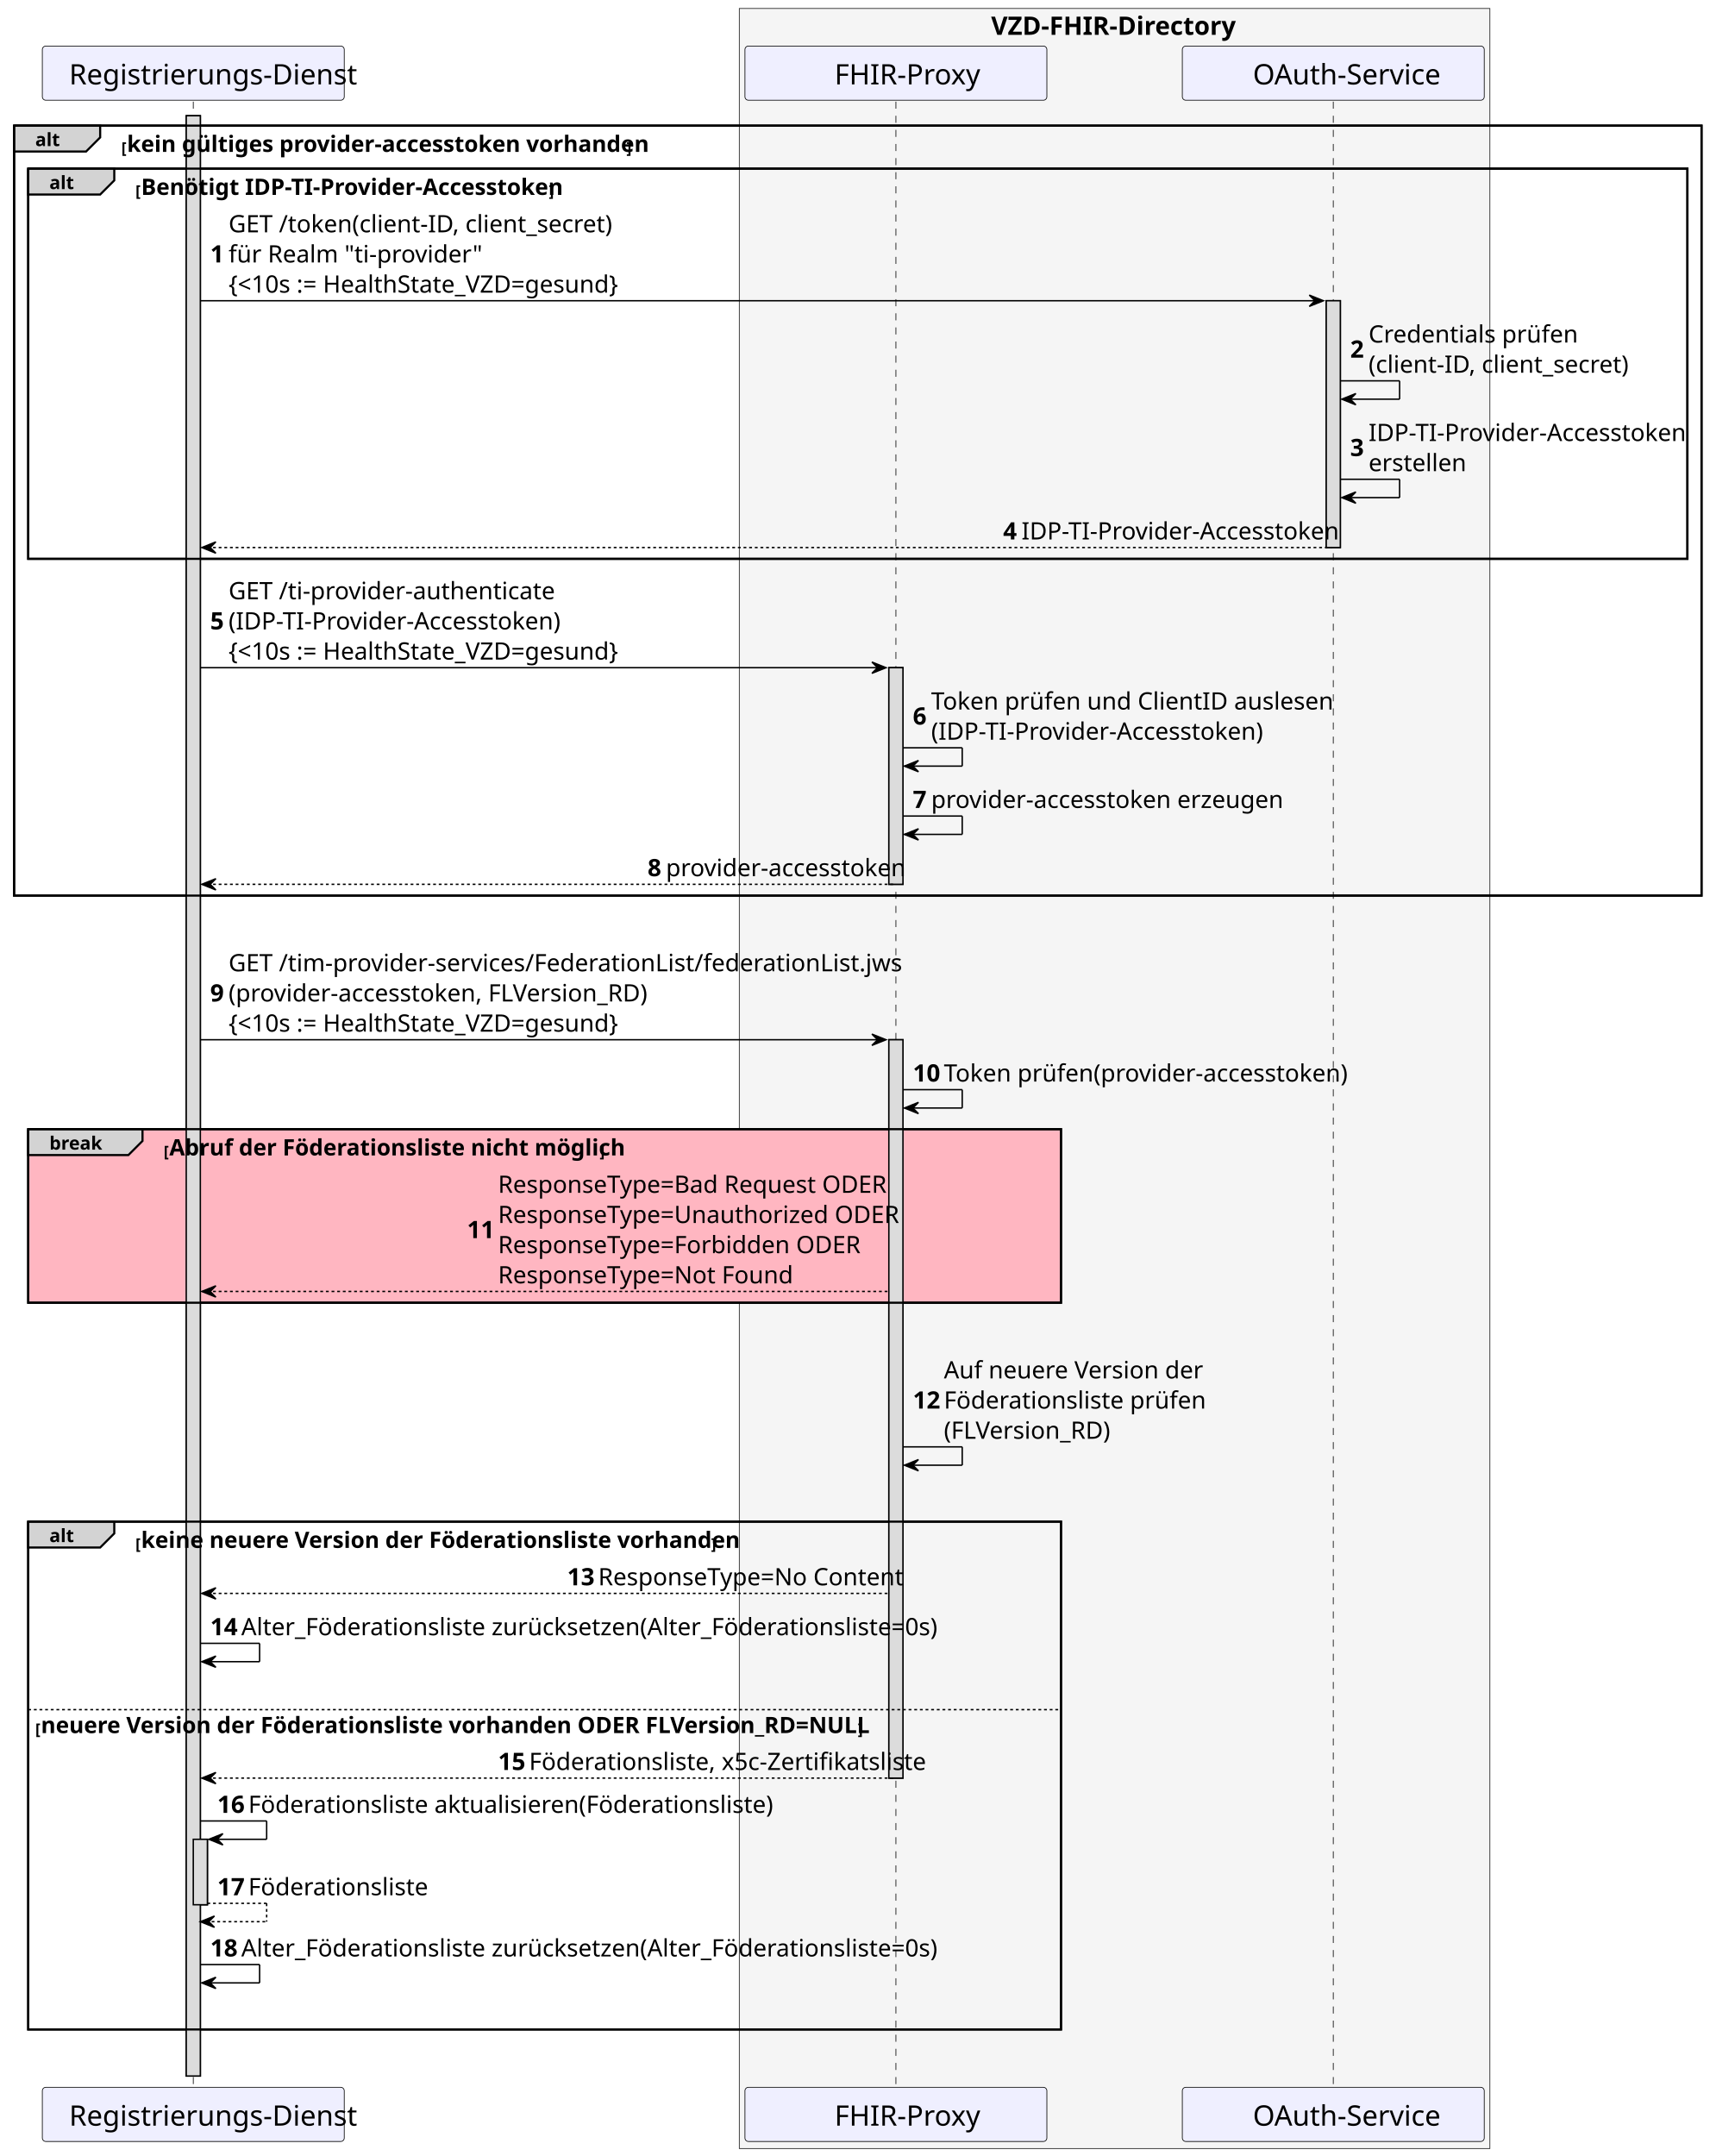
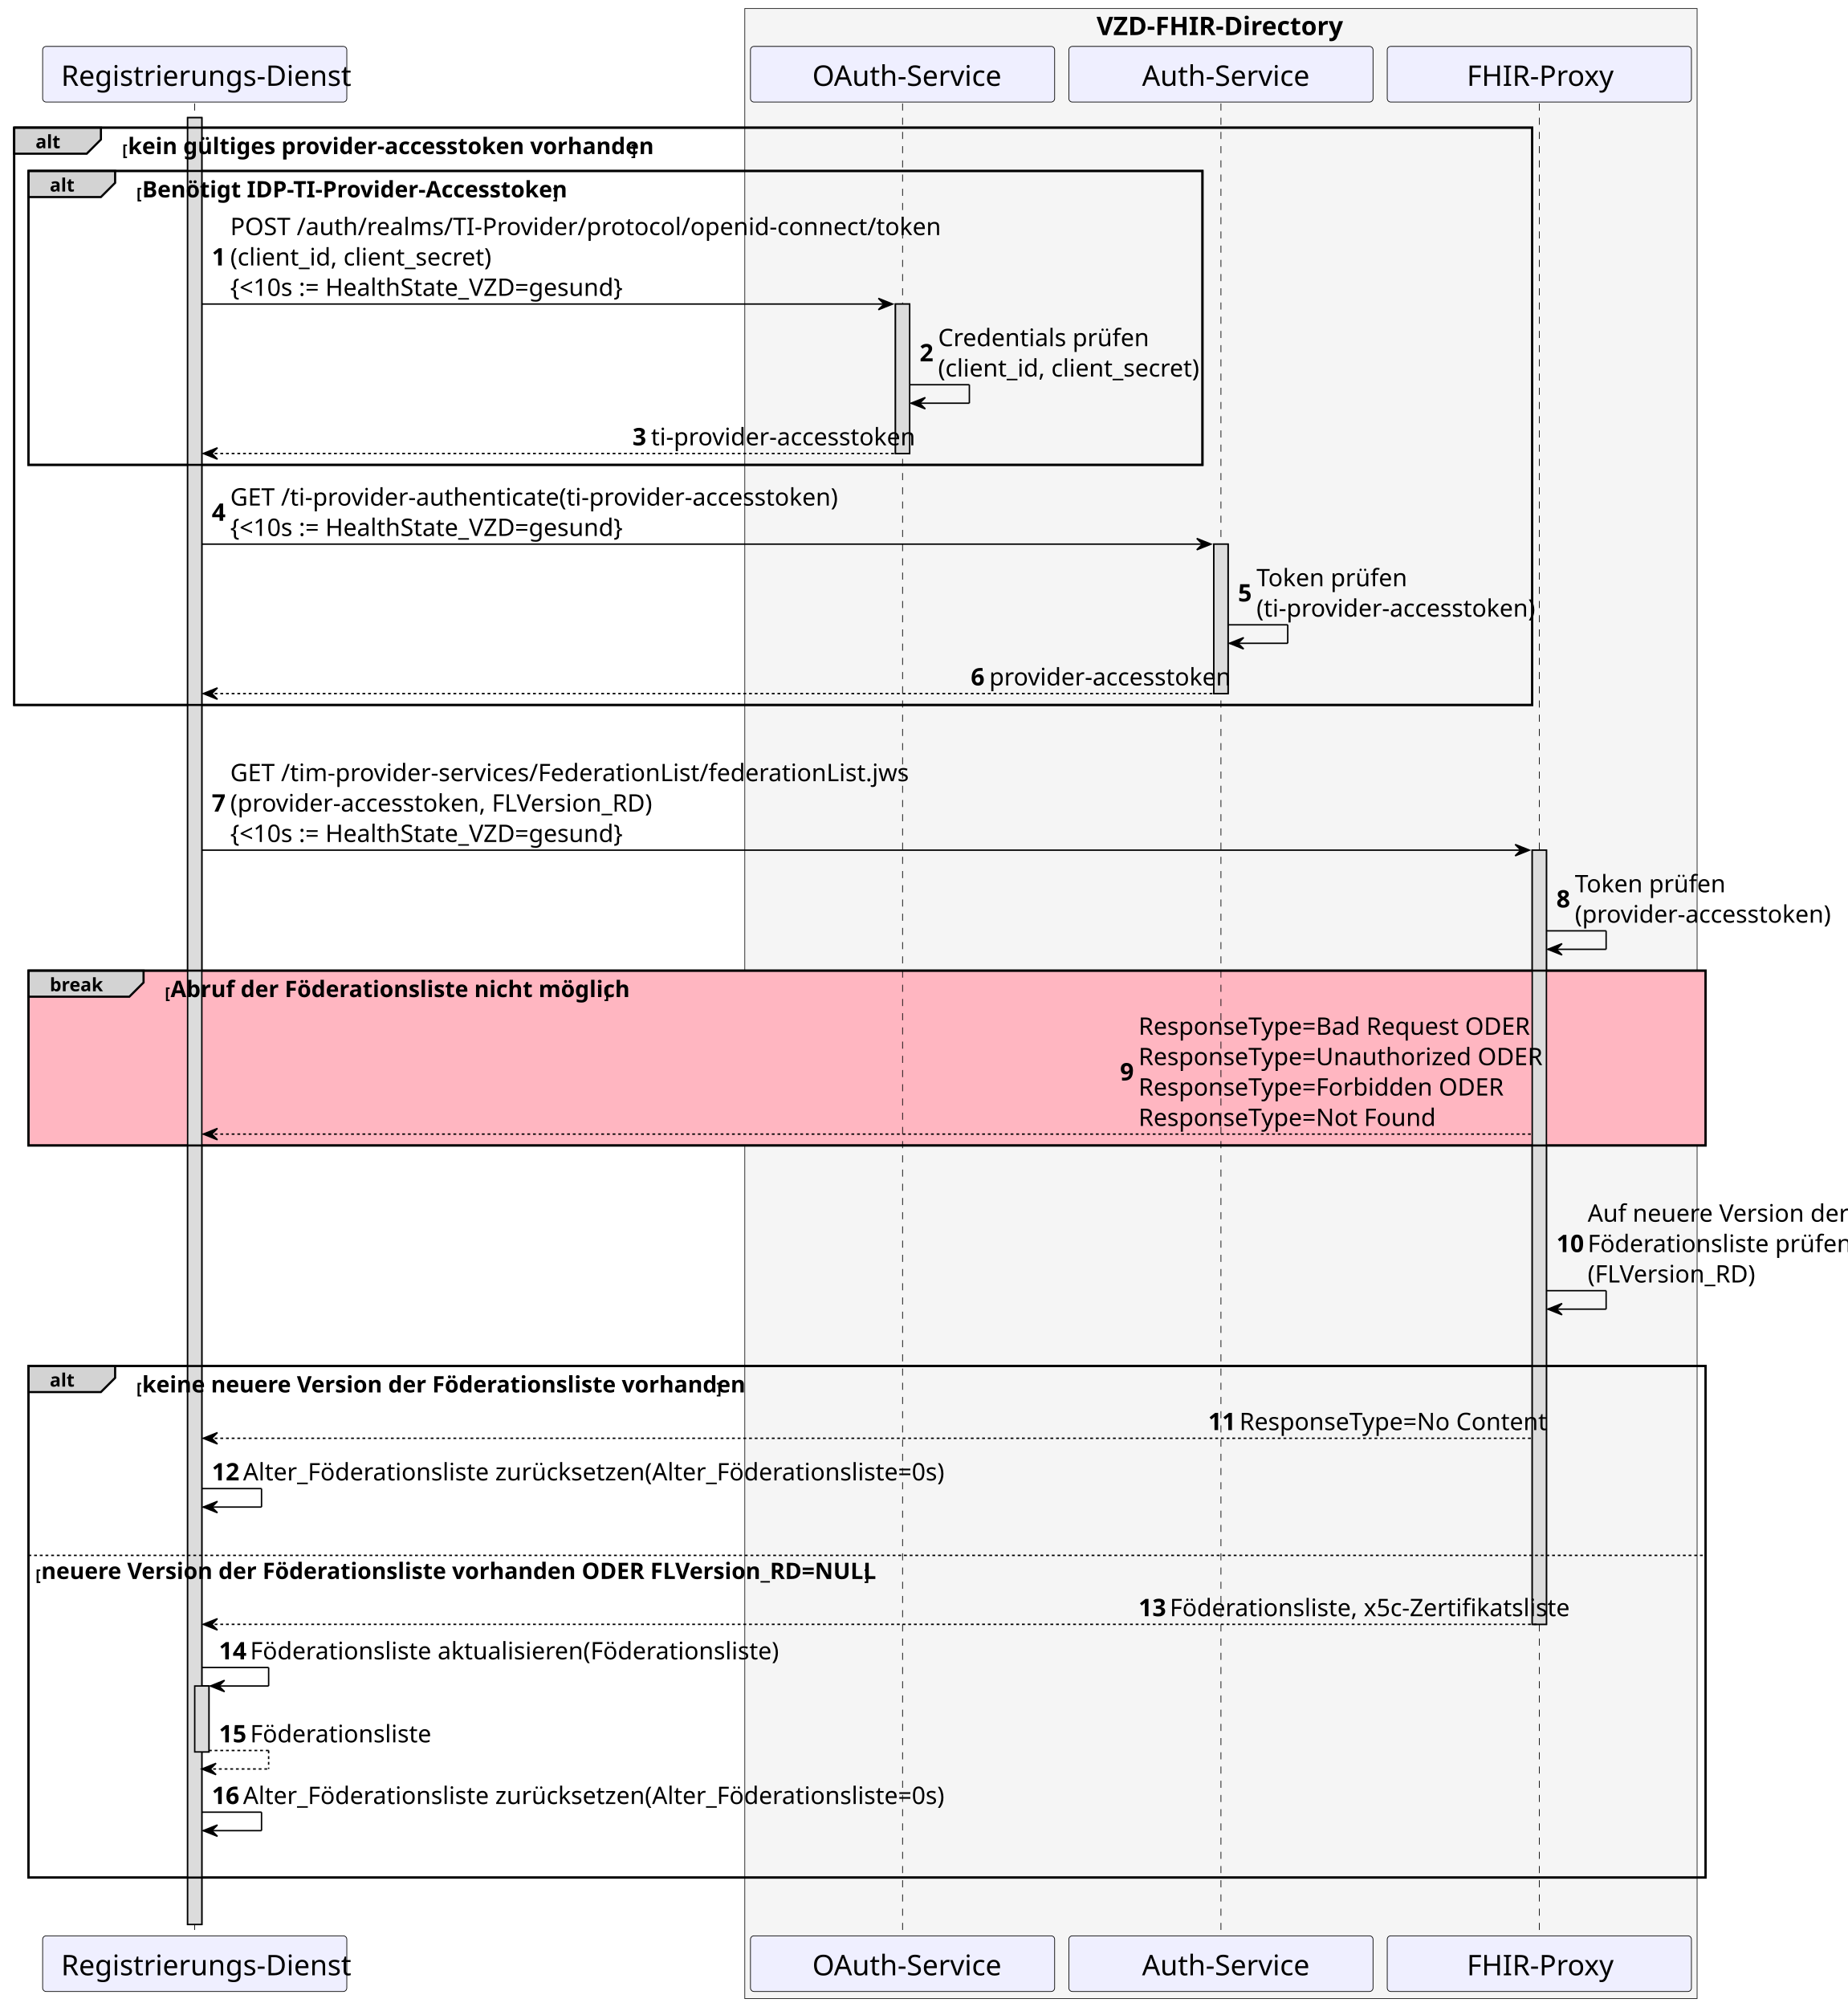
- <svg xmlns="http://www.w3.org/2000/svg" contentStyleType="text/css" height="1528px" preserveAspectRatio="none" style="width:1212px;height:1528px;background:#FFFFFF;" version="1.1" viewBox="0 0 1212 1528" width="1212px" zoomAndPan="magnify">
+ <svg xmlns="http://www.w3.org/2000/svg" contentStyleType="text/css" height="1412px" preserveAspectRatio="none" style="width:1300px;height:1412px;background:#FFFFFF;" version="1.1" viewBox="0 0 1300 1412" width="1300px" zoomAndPan="magnify">
  <defs />
  <g>
-     <rect fill="#F5F5F5" height="1516.711" style="stroke:#181818;stroke-width:0.5;" width="532" x="524" y="6" />
-     <text fill="#000000" font-family="sans-serif" font-size="18" font-weight="bold" lengthAdjust="spacing" textLength="171" x="702.5" y="24.686">VZD-FHIR-Directory</text>
-     <text fill="#000000" font-family="sans-serif" font-size="13" font-weight="bold" lengthAdjust="spacing" textLength="4" x="873.5" y="25.784"> </text>
-     <rect fill="#DCDCDC" height="1389.281" style="stroke:#000000;stroke-width:1.0;" width="10" x="132" y="82.035" />
-     <rect fill="#DCDCDC" height="46.383" style="stroke:#000000;stroke-width:1.0;" width="10" x="137" y="1303.551" />
-     <rect fill="#DCDCDC" height="153.531" style="stroke:#000000;stroke-width:1.0;" width="10" x="630" y="473.199" />
-     <rect fill="#DCDCDC" height="523.289" style="stroke:#000000;stroke-width:1.0;" width="10" x="630" y="736.879" />
-     <rect fill="#DCDCDC" height="174.914" style="stroke:#000000;stroke-width:1.0;" width="10" x="940" y="213.137" />
-     <rect fill="none" height="545.695" style="stroke:#000000;stroke-width:1.5;" width="1196" x="10" y="89.035" />
-     <rect fill="none" height="276.539" style="stroke:#000000;stroke-width:1.5;" width="1176" x="20" y="119.512" />
-     <rect fill="#FFB6C1" height="123.008" style="stroke:#000000;stroke-width:1.5;" width="732" x="20" y="800.262" />
-     <rect fill="none" height="359.898" style="stroke:#000000;stroke-width:1.5;" width="732" x="20" y="1078.418" />
-     <line style="stroke:#000000;stroke-width:0.5;stroke-dasharray:5.0,5.0;" x1="137" x2="137" y1="72.035" y2="1480.316" />
-     <line style="stroke:#000000;stroke-width:0.5;stroke-dasharray:5.0,5.0;" x1="635" x2="635" y1="72.035" y2="1480.316" />
-     <line style="stroke:#000000;stroke-width:0.5;stroke-dasharray:5.0,5.0;" x1="945" x2="945" y1="72.035" y2="1480.316" />
-     <rect fill="#EFEFFF" height="38.395" rx="2.5" ry="2.5" style="stroke:#000000;stroke-width:0.5;" width="214" x="30" y="32.641" />
-     <text fill="#000000" font-family="Impact" font-size="20" lengthAdjust="spacing" textLength="176" x="49" y="59.816">Registrierungs-Dienst</text>
-     <rect fill="#EFEFFF" height="38.395" rx="2.5" ry="2.5" style="stroke:#000000;stroke-width:0.5;" width="214" x="30" y="1479.316" />
-     <text fill="#000000" font-family="Impact" font-size="20" lengthAdjust="spacing" textLength="176" x="49" y="1506.492">Registrierungs-Dienst</text>
-     <rect fill="#EFEFFF" height="38.395" rx="2.5" ry="2.5" style="stroke:#000000;stroke-width:0.5;" width="214" x="528" y="32.641" />
-     <text fill="#000000" font-family="Impact" font-size="20" lengthAdjust="spacing" textLength="87" x="591.5" y="59.816">FHIR-Proxy</text>
-     <rect fill="#EFEFFF" height="38.395" rx="2.5" ry="2.5" style="stroke:#000000;stroke-width:0.5;" width="214" x="528" y="1479.316" />
-     <text fill="#000000" font-family="Impact" font-size="20" lengthAdjust="spacing" textLength="87" x="591.5" y="1506.492">FHIR-Proxy</text>
-     <rect fill="#EFEFFF" height="38.395" rx="2.5" ry="2.5" style="stroke:#000000;stroke-width:0.5;" width="214" x="838" y="32.641" />
-     <text fill="#000000" font-family="Impact" font-size="20" lengthAdjust="spacing" textLength="114" x="888" y="59.816">OAuth-Service</text>
-     <rect fill="#EFEFFF" height="38.395" rx="2.5" ry="2.5" style="stroke:#000000;stroke-width:0.5;" width="214" x="838" y="1479.316" />
-     <text fill="#000000" font-family="Impact" font-size="20" lengthAdjust="spacing" textLength="114" x="888" y="1506.492">OAuth-Service</text>
-     <rect fill="#DCDCDC" height="1389.281" style="stroke:#000000;stroke-width:1.0;" width="10" x="132" y="82.035" />
-     <rect fill="#DCDCDC" height="46.383" style="stroke:#000000;stroke-width:1.0;" width="10" x="137" y="1303.551" />
-     <rect fill="#DCDCDC" height="153.531" style="stroke:#000000;stroke-width:1.0;" width="10" x="630" y="473.199" />
-     <rect fill="#DCDCDC" height="523.289" style="stroke:#000000;stroke-width:1.0;" width="10" x="630" y="736.879" />
-     <rect fill="#DCDCDC" height="174.914" style="stroke:#000000;stroke-width:1.0;" width="10" x="940" y="213.137" />
-     <path d="M10,89.035 L71,89.035 L71,97.387 L61,107.387 L10,107.387 L10,89.035 " fill="#D3D3D3" style="stroke:#000000;stroke-width:1.5;" />
-     <rect fill="none" height="545.695" style="stroke:#000000;stroke-width:1.5;" width="1196" x="10" y="89.035" />
-     <text fill="#000000" font-family="sans-serif" font-size="13" font-weight="bold" lengthAdjust="spacing" textLength="16" x="25" y="103.53">alt</text>
-     <text fill="#000000" font-family="sans-serif" font-size="11" font-weight="bold" lengthAdjust="spacing" textLength="4" x="86" y="108.743">[</text>
-     <text fill="#000000" font-family="sans-serif" font-size="16" font-weight="bold" lengthAdjust="spacing" textLength="354" x="90" y="107.644">kein gültiges provider-accesstoken vorhanden</text>
-     <text fill="#000000" font-family="sans-serif" font-size="11" font-weight="bold" lengthAdjust="spacing" textLength="4" x="444" y="108.743">]</text>
-     <path d="M20,119.512 L81,119.512 L81,127.863 L71,137.863 L20,137.863 L20,119.512 " fill="#D3D3D3" style="stroke:#000000;stroke-width:1.5;" />
-     <rect fill="none" height="276.539" style="stroke:#000000;stroke-width:1.5;" width="1176" x="20" y="119.512" />
-     <text fill="#000000" font-family="sans-serif" font-size="13" font-weight="bold" lengthAdjust="spacing" textLength="16" x="35" y="134.007">alt</text>
-     <text fill="#000000" font-family="sans-serif" font-size="11" font-weight="bold" lengthAdjust="spacing" textLength="4" x="96" y="139.22">[</text>
-     <text fill="#000000" font-family="sans-serif" font-size="16" font-weight="bold" lengthAdjust="spacing" textLength="289" x="100" y="138.121">Benötigt IDP-TI-Provider-Accesstoken</text>
-     <text fill="#000000" font-family="sans-serif" font-size="11" font-weight="bold" lengthAdjust="spacing" textLength="4" x="389" y="139.22">]</text>
-     <polygon fill="#000000" points="928,209.137,938,213.137,928,217.137,932,213.137" style="stroke:#000000;stroke-width:1.0;" />
-     <line style="stroke:#000000;stroke-width:1.0;" x1="142" x2="934" y1="213.137" y2="213.137" />
-     <text fill="#000000" font-family="sans-serif" font-size="17" font-weight="bold" lengthAdjust="spacing" textLength="9" x="149" y="186.019">1</text>
-     <text fill="#000000" font-family="sans-serif" font-size="17" lengthAdjust="spacing" textLength="256" x="162" y="164.636">GET /token(client-ID, client_secret)</text>
-     <text fill="#000000" font-family="sans-serif" font-size="17" lengthAdjust="spacing" textLength="160" x="162" y="186.019">für Realm "ti-provider"</text>
-     <text fill="#000000" font-family="sans-serif" font-size="17" lengthAdjust="spacing" textLength="259" x="162" y="207.401">{&lt;10s := HealthState_VZD=gesund}</text>
-     <line style="stroke:#000000;stroke-width:1.0;" x1="950" x2="992" y1="269.902" y2="269.902" />
-     <line style="stroke:#000000;stroke-width:1.0;" x1="992" x2="992" y1="269.902" y2="282.902" />
-     <line style="stroke:#000000;stroke-width:1.0;" x1="951" x2="992" y1="282.902" y2="282.902" />
-     <polygon fill="#000000" points="961,278.902,951,282.902,961,286.902,957,282.902" style="stroke:#000000;stroke-width:1.0;" />
-     <text fill="#000000" font-family="sans-serif" font-size="17" font-weight="bold" lengthAdjust="spacing" textLength="9" x="957" y="253.476">2</text>
-     <text fill="#000000" font-family="sans-serif" font-size="17" lengthAdjust="spacing" textLength="134" x="970" y="242.784">Credentials prüfen</text>
-     <text fill="#000000" font-family="sans-serif" font-size="17" lengthAdjust="spacing" textLength="175" x="970" y="264.167">(client-ID, client_secret)</text>
-     <line style="stroke:#000000;stroke-width:1.0;" x1="950" x2="992" y1="339.668" y2="339.668" />
-     <line style="stroke:#000000;stroke-width:1.0;" x1="992" x2="992" y1="339.668" y2="352.668" />
-     <line style="stroke:#000000;stroke-width:1.0;" x1="951" x2="992" y1="352.668" y2="352.668" />
-     <polygon fill="#000000" points="961,348.668,951,352.668,961,356.668,957,352.668" style="stroke:#000000;stroke-width:1.0;" />
-     <text fill="#000000" font-family="sans-serif" font-size="17" font-weight="bold" lengthAdjust="spacing" textLength="9" x="957" y="323.241">3</text>
-     <text fill="#000000" font-family="sans-serif" font-size="17" lengthAdjust="spacing" textLength="214" x="970" y="312.55">IDP-TI-Provider-Accesstoken</text>
-     <text fill="#000000" font-family="sans-serif" font-size="17" lengthAdjust="spacing" textLength="60" x="970" y="333.933">erstellen</text>
-     <polygon fill="#000000" points="153,384.051,143,388.051,153,392.051,149,388.051" style="stroke:#000000;stroke-width:1.0;" />
-     <line style="stroke:#000000;stroke-width:1.0;stroke-dasharray:2.0,2.0;" x1="147" x2="944" y1="388.051" y2="388.051" />
-     <text fill="#000000" font-family="sans-serif" font-size="17" font-weight="bold" lengthAdjust="spacing" textLength="9" x="711" y="382.315">4</text>
-     <text fill="#000000" font-family="sans-serif" font-size="17" lengthAdjust="spacing" textLength="214" x="724" y="382.315">IDP-TI-Provider-Accesstoken</text>
-     <polygon fill="#000000" points="618,469.199,628,473.199,618,477.199,622,473.199" style="stroke:#000000;stroke-width:1.0;" />
-     <line style="stroke:#000000;stroke-width:1.0;" x1="142" x2="624" y1="473.199" y2="473.199" />
-     <text fill="#000000" font-family="sans-serif" font-size="17" font-weight="bold" lengthAdjust="spacing" textLength="9" x="149" y="446.081">5</text>
-     <text fill="#000000" font-family="sans-serif" font-size="17" lengthAdjust="spacing" textLength="209" x="162" y="424.698">GET /ti-provider-authenticate</text>
-     <text fill="#000000" font-family="sans-serif" font-size="17" lengthAdjust="spacing" textLength="226" x="162" y="446.081">(IDP-TI-Provider-Accesstoken)</text>
-     <text fill="#000000" font-family="sans-serif" font-size="17" lengthAdjust="spacing" textLength="259" x="162" y="467.464">{&lt;10s := HealthState_VZD=gesund}</text>
-     <line style="stroke:#000000;stroke-width:1.0;" x1="640" x2="682" y1="529.965" y2="529.965" />
-     <line style="stroke:#000000;stroke-width:1.0;" x1="682" x2="682" y1="529.965" y2="542.965" />
-     <line style="stroke:#000000;stroke-width:1.0;" x1="641" x2="682" y1="542.965" y2="542.965" />
-     <polygon fill="#000000" points="651,538.965,641,542.965,651,546.965,647,542.965" style="stroke:#000000;stroke-width:1.0;" />
-     <text fill="#000000" font-family="sans-serif" font-size="17" font-weight="bold" lengthAdjust="spacing" textLength="9" x="647" y="513.538">6</text>
-     <text fill="#000000" font-family="sans-serif" font-size="17" lengthAdjust="spacing" textLength="260" x="660" y="502.847">Token prüfen und ClientID auslesen</text>
-     <text fill="#000000" font-family="sans-serif" font-size="17" lengthAdjust="spacing" textLength="226" x="660" y="524.23">(IDP-TI-Provider-Accesstoken)</text>
-     <line style="stroke:#000000;stroke-width:1.0;" x1="640" x2="682" y1="578.348" y2="578.348" />
-     <line style="stroke:#000000;stroke-width:1.0;" x1="682" x2="682" y1="578.348" y2="591.348" />
-     <line style="stroke:#000000;stroke-width:1.0;" x1="641" x2="682" y1="591.348" y2="591.348" />
-     <polygon fill="#000000" points="651,587.348,641,591.348,651,595.348,647,591.348" style="stroke:#000000;stroke-width:1.0;" />
-     <text fill="#000000" font-family="sans-serif" font-size="17" font-weight="bold" lengthAdjust="spacing" textLength="9" x="647" y="572.612">7</text>
-     <text fill="#000000" font-family="sans-serif" font-size="17" lengthAdjust="spacing" textLength="229" x="660" y="572.612">provider-accesstoken erzeugen</text>
-     <polygon fill="#000000" points="153,622.731,143,626.731,153,630.731,149,626.731" style="stroke:#000000;stroke-width:1.0;" />
-     <line style="stroke:#000000;stroke-width:1.0;stroke-dasharray:2.0,2.0;" x1="147" x2="634" y1="626.731" y2="626.731" />
-     <text fill="#000000" font-family="sans-serif" font-size="17" font-weight="bold" lengthAdjust="spacing" textLength="9" x="459" y="620.995">8</text>
-     <text fill="#000000" font-family="sans-serif" font-size="17" lengthAdjust="spacing" textLength="156" x="472" y="620.995">provider-accesstoken</text>
-     <polygon fill="#000000" points="618,732.879,628,736.879,618,740.879,622,736.879" style="stroke:#000000;stroke-width:1.0;" />
-     <line style="stroke:#000000;stroke-width:1.0;" x1="142" x2="624" y1="736.879" y2="736.879" />
-     <text fill="#000000" font-family="sans-serif" font-size="17" font-weight="bold" lengthAdjust="spacing" textLength="9" x="149" y="709.761">9</text>
-     <text fill="#000000" font-family="sans-serif" font-size="17" lengthAdjust="spacing" textLength="432" x="162" y="688.378">GET /tim-provider-services/FederationList/federationList.jws</text>
-     <text fill="#000000" font-family="sans-serif" font-size="17" lengthAdjust="spacing" textLength="285" x="162" y="709.761">(provider-accesstoken, FLVersion_RD)</text>
-     <text fill="#000000" font-family="sans-serif" font-size="17" lengthAdjust="spacing" textLength="259" x="162" y="731.144">{&lt;10s := HealthState_VZD=gesund}</text>
-     <line style="stroke:#000000;stroke-width:1.0;" x1="640" x2="682" y1="772.262" y2="772.262" />
-     <line style="stroke:#000000;stroke-width:1.0;" x1="682" x2="682" y1="772.262" y2="785.262" />
-     <line style="stroke:#000000;stroke-width:1.0;" x1="641" x2="682" y1="785.262" y2="785.262" />
-     <polygon fill="#000000" points="651,781.262,641,785.262,651,789.262,647,785.262" style="stroke:#000000;stroke-width:1.0;" />
-     <text fill="#000000" font-family="sans-serif" font-size="17" font-weight="bold" lengthAdjust="spacing" textLength="18" x="647" y="766.526">10</text>
-     <text fill="#000000" font-family="sans-serif" font-size="17" lengthAdjust="spacing" textLength="264" x="669" y="766.526">Token prüfen(provider-accesstoken)</text>
-     <path d="M20,800.262 L101,800.262 L101,808.613 L91,818.613 L20,818.613 L20,800.262 " fill="#D3D3D3" style="stroke:#000000;stroke-width:1.5;" />
-     <rect fill="none" height="123.008" style="stroke:#000000;stroke-width:1.5;" width="732" x="20" y="800.262" />
-     <text fill="#000000" font-family="sans-serif" font-size="13" font-weight="bold" lengthAdjust="spacing" textLength="36" x="35" y="814.757">break</text>
-     <text fill="#000000" font-family="sans-serif" font-size="11" font-weight="bold" lengthAdjust="spacing" textLength="4" x="116" y="819.97">[</text>
-     <text fill="#000000" font-family="sans-serif" font-size="16" font-weight="bold" lengthAdjust="spacing" textLength="305" x="120" y="818.871">Abruf der Föderationsliste nicht möglich</text>
-     <text fill="#000000" font-family="sans-serif" font-size="11" font-weight="bold" lengthAdjust="spacing" textLength="4" x="425" y="819.97">]</text>
-     <polygon fill="#000000" points="153,911.269,143,915.269,153,919.269,149,915.269" style="stroke:#000000;stroke-width:1.0;" />
-     <line style="stroke:#000000;stroke-width:1.0;stroke-dasharray:2.0,2.0;" x1="147" x2="629" y1="915.269" y2="915.269" />
-     <text fill="#000000" font-family="sans-serif" font-size="17" font-weight="bold" lengthAdjust="spacing" textLength="18" x="331" y="877.46">11</text>
-     <text fill="#000000" font-family="sans-serif" font-size="17" lengthAdjust="spacing" textLength="262" x="353" y="845.386">ResponseType=Bad Request ODER</text>
-     <text fill="#000000" font-family="sans-serif" font-size="17" lengthAdjust="spacing" textLength="265" x="353" y="866.769">ResponseType=Unauthorized ODER</text>
-     <text fill="#000000" font-family="sans-serif" font-size="17" lengthAdjust="spacing" textLength="243" x="353" y="888.151">ResponseType=Forbidden ODER</text>
-     <text fill="#000000" font-family="sans-serif" font-size="17" lengthAdjust="spacing" textLength="193" x="353" y="909.534">ResponseType=Not Found</text>
-     <line style="stroke:#000000;stroke-width:1.0;" x1="640" x2="682" y1="1025.418" y2="1025.418" />
-     <line style="stroke:#000000;stroke-width:1.0;" x1="682" x2="682" y1="1025.418" y2="1038.418" />
-     <line style="stroke:#000000;stroke-width:1.0;" x1="641" x2="682" y1="1038.418" y2="1038.418" />
-     <polygon fill="#000000" points="651,1034.418,641,1038.418,651,1042.418,647,1038.418" style="stroke:#000000;stroke-width:1.0;" />
-     <text fill="#000000" font-family="sans-serif" font-size="17" font-weight="bold" lengthAdjust="spacing" textLength="18" x="647" y="998.3">12</text>
-     <text fill="#000000" font-family="sans-serif" font-size="17" lengthAdjust="spacing" textLength="171" x="669" y="976.917">Auf neuere Version der</text>
-     <text fill="#000000" font-family="sans-serif" font-size="17" lengthAdjust="spacing" textLength="166" x="669" y="998.3">Föderationsliste prüfen</text>
-     <text fill="#000000" font-family="sans-serif" font-size="17" lengthAdjust="spacing" textLength="119" x="669" y="1019.683">(FLVersion_RD)</text>
-     <path d="M20,1078.418 L81,1078.418 L81,1086.77 L71,1096.77 L20,1096.77 L20,1078.418 " fill="#D3D3D3" style="stroke:#000000;stroke-width:1.5;" />
-     <rect fill="none" height="359.898" style="stroke:#000000;stroke-width:1.5;" width="732" x="20" y="1078.418" />
-     <text fill="#000000" font-family="sans-serif" font-size="13" font-weight="bold" lengthAdjust="spacing" textLength="16" x="35" y="1092.913">alt</text>
-     <text fill="#000000" font-family="sans-serif" font-size="11" font-weight="bold" lengthAdjust="spacing" textLength="4" x="96" y="1098.126">[</text>
-     <text fill="#000000" font-family="sans-serif" font-size="16" font-weight="bold" lengthAdjust="spacing" textLength="404" x="100" y="1097.027">keine neuere Version der Föderationsliste vorhanden</text>
-     <text fill="#000000" font-family="sans-serif" font-size="11" font-weight="bold" lengthAdjust="spacing" textLength="4" x="504" y="1098.126">]</text>
-     <polygon fill="#000000" points="153,1125.277,143,1129.277,153,1133.277,149,1129.277" style="stroke:#000000;stroke-width:1.0;" />
-     <line style="stroke:#000000;stroke-width:1.0;stroke-dasharray:2.0,2.0;" x1="147" x2="629" y1="1129.277" y2="1129.277" />
-     <text fill="#000000" font-family="sans-serif" font-size="17" font-weight="bold" lengthAdjust="spacing" textLength="18" x="402" y="1123.542">13</text>
-     <text fill="#000000" font-family="sans-serif" font-size="17" lengthAdjust="spacing" textLength="199" x="424" y="1123.542">ResponseType=No Content</text>
-     <line style="stroke:#000000;stroke-width:1.0;" x1="142" x2="184" y1="1164.66" y2="1164.66" />
-     <line style="stroke:#000000;stroke-width:1.0;" x1="184" x2="184" y1="1164.66" y2="1177.66" />
-     <line style="stroke:#000000;stroke-width:1.0;" x1="143" x2="184" y1="1177.66" y2="1177.66" />
-     <polygon fill="#000000" points="153,1173.66,143,1177.66,153,1181.66,149,1177.66" style="stroke:#000000;stroke-width:1.0;" />
-     <text fill="#000000" font-family="sans-serif" font-size="17" font-weight="bold" lengthAdjust="spacing" textLength="18" x="149" y="1158.925">14</text>
-     <text fill="#000000" font-family="sans-serif" font-size="17" lengthAdjust="spacing" textLength="452" x="171" y="1158.925">Alter_Föderationsliste zurücksetzen(Alter_Föderationsliste=0s)</text>
-     <line style="stroke:#000000;stroke-width:1.0;stroke-dasharray:2.0,2.0;" x1="20" x2="752" y1="1211.66" y2="1211.66" />
-     <text fill="#000000" font-family="sans-serif" font-size="11" font-weight="bold" lengthAdjust="spacing" textLength="4" x="25" y="1229.368">[</text>
-     <text fill="#000000" font-family="sans-serif" font-size="16" font-weight="bold" lengthAdjust="spacing" textLength="579" x="29" y="1228.27">neuere Version der Föderationsliste vorhanden ODER FLVersion_RD=NULL</text>
-     <text fill="#000000" font-family="sans-serif" font-size="11" font-weight="bold" lengthAdjust="spacing" textLength="4" x="608" y="1229.368">]</text>
-     <polygon fill="#000000" points="153,1256.168,143,1260.168,153,1264.168,149,1260.168" style="stroke:#000000;stroke-width:1.0;" />
-     <line style="stroke:#000000;stroke-width:1.0;stroke-dasharray:2.0,2.0;" x1="147" x2="634" y1="1260.168" y2="1260.168" />
-     <text fill="#000000" font-family="sans-serif" font-size="17" font-weight="bold" lengthAdjust="spacing" textLength="18" x="353" y="1254.433">15</text>
-     <text fill="#000000" font-family="sans-serif" font-size="17" lengthAdjust="spacing" textLength="253" x="375" y="1254.433">Föderationsliste, x5c-Zertifikatsliste</text>
-     <line style="stroke:#000000;stroke-width:1.0;" x1="142" x2="189" y1="1290.551" y2="1290.551" />
-     <line style="stroke:#000000;stroke-width:1.0;" x1="189" x2="189" y1="1290.551" y2="1303.551" />
-     <line style="stroke:#000000;stroke-width:1.0;" x1="148" x2="189" y1="1303.551" y2="1303.551" />
-     <polygon fill="#000000" points="158,1299.551,148,1303.551,158,1307.551,154,1303.551" style="stroke:#000000;stroke-width:1.0;" />
-     <text fill="#000000" font-family="sans-serif" font-size="17" font-weight="bold" lengthAdjust="spacing" textLength="18" x="154" y="1284.815">16</text>
-     <text fill="#000000" font-family="sans-serif" font-size="17" lengthAdjust="spacing" textLength="336" x="176" y="1284.815">Föderationsliste aktualisieren(Föderationsliste)</text>
-     <line style="stroke:#000000;stroke-width:1.0;stroke-dasharray:2.0,2.0;" x1="147" x2="189" y1="1348.934" y2="1348.934" />
-     <line style="stroke:#000000;stroke-width:1.0;stroke-dasharray:2.0,2.0;" x1="189" x2="189" y1="1348.934" y2="1361.934" />
-     <line style="stroke:#000000;stroke-width:1.0;stroke-dasharray:2.0,2.0;" x1="142" x2="189" y1="1361.934" y2="1361.934" />
-     <polygon fill="#000000" points="152,1357.934,142,1361.934,152,1365.934,148,1361.934" style="stroke:#000000;stroke-width:1.0;" />
-     <text fill="#000000" font-family="sans-serif" font-size="17" font-weight="bold" lengthAdjust="spacing" textLength="18" x="154" y="1343.198">17</text>
-     <text fill="#000000" font-family="sans-serif" font-size="17" lengthAdjust="spacing" textLength="114" x="176" y="1343.198">Föderationsliste</text>
-     <line style="stroke:#000000;stroke-width:1.0;" x1="142" x2="184" y1="1392.316" y2="1392.316" />
-     <line style="stroke:#000000;stroke-width:1.0;" x1="184" x2="184" y1="1392.316" y2="1405.316" />
-     <line style="stroke:#000000;stroke-width:1.0;" x1="143" x2="184" y1="1405.316" y2="1405.316" />
-     <polygon fill="#000000" points="153,1401.316,143,1405.316,153,1409.316,149,1405.316" style="stroke:#000000;stroke-width:1.0;" />
-     <text fill="#000000" font-family="sans-serif" font-size="17" font-weight="bold" lengthAdjust="spacing" textLength="18" x="149" y="1386.581">18</text>
-     <text fill="#000000" font-family="sans-serif" font-size="17" lengthAdjust="spacing" textLength="452" x="171" y="1386.581">Alter_Föderationsliste zurücksetzen(Alter_Föderationsliste=0s)</text>
+     <rect fill="#F5F5F5" height="1400.086" style="stroke:#181818;stroke-width:0.5;" width="670" x="524" y="6" />
+     <text fill="#000000" font-family="sans-serif" font-size="18" font-weight="bold" lengthAdjust="spacing" textLength="171" x="771.5" y="24.686">VZD-FHIR-Directory</text>
+     <text fill="#000000" font-family="sans-serif" font-size="13" font-weight="bold" lengthAdjust="spacing" textLength="4" x="942.5" y="25.784"> </text>
+     <rect fill="#DCDCDC" height="1271.133" style="stroke:#000000;stroke-width:1.0;" width="10" x="132" y="82.797" />
+     <rect fill="#DCDCDC" height="46.383" style="stroke:#000000;stroke-width:1.0;" width="10" x="137" y="1186.164" />
+     <rect fill="#DCDCDC" height="105.148" style="stroke:#000000;stroke-width:1.0;" width="10" x="630" y="213.898" />
+     <rect fill="#DCDCDC" height="105.148" style="stroke:#000000;stroke-width:1.0;" width="10" x="854" y="382.812" />
+     <rect fill="#DCDCDC" height="544.672" style="stroke:#000000;stroke-width:1.0;" width="10" x="1078" y="598.109" />
+     <rect fill="none" height="406.164" style="stroke:#000000;stroke-width:1.5;" width="1068" x="10" y="89.797" />
+     <rect fill="none" height="206.773" style="stroke:#000000;stroke-width:1.5;" width="826" x="20" y="120.273" />
+     <rect fill="#FFB6C1" height="123.008" style="stroke:#000000;stroke-width:1.5;" width="1180" x="20" y="682.875" />
+     <rect fill="none" height="359.898" style="stroke:#000000;stroke-width:1.5;" width="1180" x="20" y="961.031" />
+     <line style="stroke:#000000;stroke-width:0.5;stroke-dasharray:5.0,5.0;" x1="137" x2="137" y1="72.797" y2="1362.93" />
+     <line style="stroke:#000000;stroke-width:0.5;stroke-dasharray:5.0,5.0;" x1="635" x2="635" y1="72.797" y2="1362.93" />
+     <line style="stroke:#000000;stroke-width:0.5;stroke-dasharray:5.0,5.0;" x1="859" x2="859" y1="72.797" y2="1362.93" />
+     <line style="stroke:#000000;stroke-width:0.5;stroke-dasharray:5.0,5.0;" x1="1083" x2="1083" y1="72.797" y2="1362.93" />
+     <rect fill="#EFEFFF" height="39.156" rx="2.5" ry="2.5" style="stroke:#000000;stroke-width:0.5;" width="214" x="30" y="32.641" />
+     <text fill="#000000" font-family="sans-serif" font-size="20" lengthAdjust="spacing" textLength="188" x="43" y="60.402">Registrierungs-Dienst</text>
+     <rect fill="#EFEFFF" height="39.156" rx="2.5" ry="2.5" style="stroke:#000000;stroke-width:0.5;" width="214" x="30" y="1361.93" />
+     <text fill="#000000" font-family="sans-serif" font-size="20" lengthAdjust="spacing" textLength="188" x="43" y="1389.691">Registrierungs-Dienst</text>
+     <rect fill="#EFEFFF" height="39.156" rx="2.5" ry="2.5" style="stroke:#000000;stroke-width:0.5;" width="214" x="528" y="32.641" />
+     <text fill="#000000" font-family="sans-serif" font-size="20" lengthAdjust="spacing" textLength="127" x="571.5" y="60.402">OAuth-Service</text>
+     <rect fill="#EFEFFF" height="39.156" rx="2.5" ry="2.5" style="stroke:#000000;stroke-width:0.5;" width="214" x="528" y="1361.93" />
+     <text fill="#000000" font-family="sans-serif" font-size="20" lengthAdjust="spacing" textLength="127" x="571.5" y="1389.691">OAuth-Service</text>
+     <rect fill="#EFEFFF" height="39.156" rx="2.5" ry="2.5" style="stroke:#000000;stroke-width:0.5;" width="214" x="752" y="32.641" />
+     <text fill="#000000" font-family="sans-serif" font-size="20" lengthAdjust="spacing" textLength="111" x="803.5" y="60.402">Auth-Service</text>
+     <rect fill="#EFEFFF" height="39.156" rx="2.5" ry="2.5" style="stroke:#000000;stroke-width:0.5;" width="214" x="752" y="1361.93" />
+     <text fill="#000000" font-family="sans-serif" font-size="20" lengthAdjust="spacing" textLength="111" x="803.5" y="1389.691">Auth-Service</text>
+     <rect fill="#EFEFFF" height="39.156" rx="2.5" ry="2.5" style="stroke:#000000;stroke-width:0.5;" width="214" x="976" y="32.641" />
+     <text fill="#000000" font-family="sans-serif" font-size="20" lengthAdjust="spacing" textLength="102" x="1032" y="60.402">FHIR-Proxy</text>
+     <rect fill="#EFEFFF" height="39.156" rx="2.5" ry="2.5" style="stroke:#000000;stroke-width:0.5;" width="214" x="976" y="1361.93" />
+     <text fill="#000000" font-family="sans-serif" font-size="20" lengthAdjust="spacing" textLength="102" x="1032" y="1389.691">FHIR-Proxy</text>
+     <rect fill="#DCDCDC" height="1271.133" style="stroke:#000000;stroke-width:1.0;" width="10" x="132" y="82.797" />
+     <rect fill="#DCDCDC" height="46.383" style="stroke:#000000;stroke-width:1.0;" width="10" x="137" y="1186.164" />
+     <rect fill="#DCDCDC" height="105.148" style="stroke:#000000;stroke-width:1.0;" width="10" x="630" y="213.898" />
+     <rect fill="#DCDCDC" height="105.148" style="stroke:#000000;stroke-width:1.0;" width="10" x="854" y="382.812" />
+     <rect fill="#DCDCDC" height="544.672" style="stroke:#000000;stroke-width:1.0;" width="10" x="1078" y="598.109" />
+     <path d="M10,89.797 L71,89.797 L71,98.148 L61,108.148 L10,108.148 L10,89.797 " fill="#D3D3D3" style="stroke:#000000;stroke-width:1.5;" />
+     <rect fill="none" height="406.164" style="stroke:#000000;stroke-width:1.5;" width="1068" x="10" y="89.797" />
+     <text fill="#000000" font-family="sans-serif" font-size="13" font-weight="bold" lengthAdjust="spacing" textLength="16" x="25" y="104.292">alt</text>
+     <text fill="#000000" font-family="sans-serif" font-size="11" font-weight="bold" lengthAdjust="spacing" textLength="4" x="86" y="109.505">[</text>
+     <text fill="#000000" font-family="sans-serif" font-size="16" font-weight="bold" lengthAdjust="spacing" textLength="354" x="90" y="108.406">kein gültiges provider-accesstoken vorhanden</text>
+     <text fill="#000000" font-family="sans-serif" font-size="11" font-weight="bold" lengthAdjust="spacing" textLength="4" x="444" y="109.505">]</text>
+     <path d="M20,120.273 L81,120.273 L81,128.625 L71,138.625 L20,138.625 L20,120.273 " fill="#D3D3D3" style="stroke:#000000;stroke-width:1.5;" />
+     <rect fill="none" height="206.773" style="stroke:#000000;stroke-width:1.5;" width="826" x="20" y="120.273" />
+     <text fill="#000000" font-family="sans-serif" font-size="13" font-weight="bold" lengthAdjust="spacing" textLength="16" x="35" y="134.769">alt</text>
+     <text fill="#000000" font-family="sans-serif" font-size="11" font-weight="bold" lengthAdjust="spacing" textLength="4" x="96" y="139.981">[</text>
+     <text fill="#000000" font-family="sans-serif" font-size="16" font-weight="bold" lengthAdjust="spacing" textLength="289" x="100" y="138.883">Benötigt IDP-TI-Provider-Accesstoken</text>
+     <text fill="#000000" font-family="sans-serif" font-size="11" font-weight="bold" lengthAdjust="spacing" textLength="4" x="389" y="139.981">]</text>
+     <polygon fill="#000000" points="618,209.898,628,213.898,618,217.898,622,213.898" style="stroke:#000000;stroke-width:1.0;" />
+     <line style="stroke:#000000;stroke-width:1.0;" x1="142" x2="624" y1="213.898" y2="213.898" />
+     <text fill="#000000" font-family="sans-serif" font-size="17" font-weight="bold" lengthAdjust="spacing" textLength="9" x="149" y="186.78">1</text>
+     <text fill="#000000" font-family="sans-serif" font-size="17" lengthAdjust="spacing" textLength="448" x="162" y="165.398">POST /auth/realms/TI-Provider/protocol/openid-connect/token</text>
+     <text fill="#000000" font-family="sans-serif" font-size="17" lengthAdjust="spacing" textLength="174" x="162" y="186.78">(client_id, client_secret)</text>
+     <text fill="#000000" font-family="sans-serif" font-size="17" lengthAdjust="spacing" textLength="259" x="162" y="208.163">{&lt;10s := HealthState_VZD=gesund}</text>
+     <line style="stroke:#000000;stroke-width:1.0;" x1="640" x2="682" y1="270.664" y2="270.664" />
+     <line style="stroke:#000000;stroke-width:1.0;" x1="682" x2="682" y1="270.664" y2="283.664" />
+     <line style="stroke:#000000;stroke-width:1.0;" x1="641" x2="682" y1="283.664" y2="283.664" />
+     <polygon fill="#000000" points="651,279.664,641,283.664,651,287.664,647,283.664" style="stroke:#000000;stroke-width:1.0;" />
+     <text fill="#000000" font-family="sans-serif" font-size="17" font-weight="bold" lengthAdjust="spacing" textLength="9" x="647" y="254.237">2</text>
+     <text fill="#000000" font-family="sans-serif" font-size="17" lengthAdjust="spacing" textLength="134" x="660" y="243.546">Credentials prüfen</text>
+     <text fill="#000000" font-family="sans-serif" font-size="17" lengthAdjust="spacing" textLength="174" x="660" y="264.929">(client_id, client_secret)</text>
+     <polygon fill="#000000" points="153,315.047,143,319.047,153,323.047,149,319.047" style="stroke:#000000;stroke-width:1.0;" />
+     <line style="stroke:#000000;stroke-width:1.0;stroke-dasharray:2.0,2.0;" x1="147" x2="634" y1="319.047" y2="319.047" />
+     <text fill="#000000" font-family="sans-serif" font-size="17" font-weight="bold" lengthAdjust="spacing" textLength="9" x="445" y="313.312">3</text>
+     <text fill="#000000" font-family="sans-serif" font-size="17" lengthAdjust="spacing" textLength="170" x="458" y="313.312">ti-provider-accesstoken</text>
+     <polygon fill="#000000" points="842,378.812,852,382.812,842,386.812,846,382.812" style="stroke:#000000;stroke-width:1.0;" />
+     <line style="stroke:#000000;stroke-width:1.0;" x1="142" x2="848" y1="382.812" y2="382.812" />
+     <text fill="#000000" font-family="sans-serif" font-size="17" font-weight="bold" lengthAdjust="spacing" textLength="9" x="149" y="366.386">4</text>
+     <text fill="#000000" font-family="sans-serif" font-size="17" lengthAdjust="spacing" textLength="391" x="162" y="355.694">GET /ti-provider-authenticate(ti-provider-accesstoken)</text>
+     <text fill="#000000" font-family="sans-serif" font-size="17" lengthAdjust="spacing" textLength="259" x="162" y="377.077">{&lt;10s := HealthState_VZD=gesund}</text>
+     <line style="stroke:#000000;stroke-width:1.0;" x1="864" x2="906" y1="439.578" y2="439.578" />
+     <line style="stroke:#000000;stroke-width:1.0;" x1="906" x2="906" y1="439.578" y2="452.578" />
+     <line style="stroke:#000000;stroke-width:1.0;" x1="865" x2="906" y1="452.578" y2="452.578" />
+     <polygon fill="#000000" points="875,448.578,865,452.578,875,456.578,871,452.578" style="stroke:#000000;stroke-width:1.0;" />
+     <text fill="#000000" font-family="sans-serif" font-size="17" font-weight="bold" lengthAdjust="spacing" textLength="9" x="871" y="423.151">5</text>
+     <text fill="#000000" font-family="sans-serif" font-size="17" lengthAdjust="spacing" textLength="96" x="884" y="412.46">Token prüfen</text>
+     <text fill="#000000" font-family="sans-serif" font-size="17" lengthAdjust="spacing" textLength="182" x="884" y="433.843">(ti-provider-accesstoken)</text>
+     <polygon fill="#000000" points="153,483.961,143,487.961,153,491.961,149,487.961" style="stroke:#000000;stroke-width:1.0;" />
+     <line style="stroke:#000000;stroke-width:1.0;stroke-dasharray:2.0,2.0;" x1="147" x2="858" y1="487.961" y2="487.961" />
+     <text fill="#000000" font-family="sans-serif" font-size="17" font-weight="bold" lengthAdjust="spacing" textLength="9" x="683" y="482.226">6</text>
+     <text fill="#000000" font-family="sans-serif" font-size="17" lengthAdjust="spacing" textLength="156" x="696" y="482.226">provider-accesstoken</text>
+     <polygon fill="#000000" points="1066,594.109,1076,598.109,1066,602.109,1070,598.109" style="stroke:#000000;stroke-width:1.0;" />
+     <line style="stroke:#000000;stroke-width:1.0;" x1="142" x2="1072" y1="598.109" y2="598.109" />
+     <text fill="#000000" font-family="sans-serif" font-size="17" font-weight="bold" lengthAdjust="spacing" textLength="9" x="149" y="570.991">7</text>
+     <text fill="#000000" font-family="sans-serif" font-size="17" lengthAdjust="spacing" textLength="432" x="162" y="549.608">GET /tim-provider-services/FederationList/federationList.jws</text>
+     <text fill="#000000" font-family="sans-serif" font-size="17" lengthAdjust="spacing" textLength="285" x="162" y="570.991">(provider-accesstoken, FLVersion_RD)</text>
+     <text fill="#000000" font-family="sans-serif" font-size="17" lengthAdjust="spacing" textLength="259" x="162" y="592.374">{&lt;10s := HealthState_VZD=gesund}</text>
+     <line style="stroke:#000000;stroke-width:1.0;" x1="1088" x2="1130" y1="654.875" y2="654.875" />
+     <line style="stroke:#000000;stroke-width:1.0;" x1="1130" x2="1130" y1="654.875" y2="667.875" />
+     <line style="stroke:#000000;stroke-width:1.0;" x1="1089" x2="1130" y1="667.875" y2="667.875" />
+     <polygon fill="#000000" points="1099,663.875,1089,667.875,1099,671.875,1095,667.875" style="stroke:#000000;stroke-width:1.0;" />
+     <text fill="#000000" font-family="sans-serif" font-size="17" font-weight="bold" lengthAdjust="spacing" textLength="9" x="1095" y="638.448">8</text>
+     <text fill="#000000" font-family="sans-serif" font-size="17" lengthAdjust="spacing" textLength="96" x="1108" y="627.757">Token prüfen</text>
+     <text fill="#000000" font-family="sans-serif" font-size="17" lengthAdjust="spacing" textLength="168" x="1108" y="649.14">(provider-accesstoken)</text>
+     <path d="M20,682.875 L101,682.875 L101,691.227 L91,701.227 L20,701.227 L20,682.875 " fill="#D3D3D3" style="stroke:#000000;stroke-width:1.5;" />
+     <rect fill="none" height="123.008" style="stroke:#000000;stroke-width:1.5;" width="1180" x="20" y="682.875" />
+     <text fill="#000000" font-family="sans-serif" font-size="13" font-weight="bold" lengthAdjust="spacing" textLength="36" x="35" y="697.37">break</text>
+     <text fill="#000000" font-family="sans-serif" font-size="11" font-weight="bold" lengthAdjust="spacing" textLength="4" x="116" y="702.583">[</text>
+     <text fill="#000000" font-family="sans-serif" font-size="16" font-weight="bold" lengthAdjust="spacing" textLength="305" x="120" y="701.484">Abruf der Föderationsliste nicht möglich</text>
+     <text fill="#000000" font-family="sans-serif" font-size="11" font-weight="bold" lengthAdjust="spacing" textLength="4" x="425" y="702.583">]</text>
+     <polygon fill="#000000" points="153,793.883,143,797.883,153,801.883,149,797.883" style="stroke:#000000;stroke-width:1.0;" />
+     <line style="stroke:#000000;stroke-width:1.0;stroke-dasharray:2.0,2.0;" x1="147" x2="1077" y1="797.883" y2="797.883" />
+     <text fill="#000000" font-family="sans-serif" font-size="17" font-weight="bold" lengthAdjust="spacing" textLength="9" x="788" y="760.073">9</text>
+     <text fill="#000000" font-family="sans-serif" font-size="17" lengthAdjust="spacing" textLength="262" x="801" y="727.999">ResponseType=Bad Request ODER</text>
+     <text fill="#000000" font-family="sans-serif" font-size="17" lengthAdjust="spacing" textLength="265" x="801" y="749.382">ResponseType=Unauthorized ODER</text>
+     <text fill="#000000" font-family="sans-serif" font-size="17" lengthAdjust="spacing" textLength="243" x="801" y="770.765">ResponseType=Forbidden ODER</text>
+     <text fill="#000000" font-family="sans-serif" font-size="17" lengthAdjust="spacing" textLength="193" x="801" y="792.148">ResponseType=Not Found</text>
+     <line style="stroke:#000000;stroke-width:1.0;" x1="1088" x2="1130" y1="908.031" y2="908.031" />
+     <line style="stroke:#000000;stroke-width:1.0;" x1="1130" x2="1130" y1="908.031" y2="921.031" />
+     <line style="stroke:#000000;stroke-width:1.0;" x1="1089" x2="1130" y1="921.031" y2="921.031" />
+     <polygon fill="#000000" points="1099,917.031,1089,921.031,1099,925.031,1095,921.031" style="stroke:#000000;stroke-width:1.0;" />
+     <text fill="#000000" font-family="sans-serif" font-size="17" font-weight="bold" lengthAdjust="spacing" textLength="18" x="1095" y="880.913">10</text>
+     <text fill="#000000" font-family="sans-serif" font-size="17" lengthAdjust="spacing" textLength="171" x="1117" y="859.53">Auf neuere Version der</text>
+     <text fill="#000000" font-family="sans-serif" font-size="17" lengthAdjust="spacing" textLength="166" x="1117" y="880.913">Föderationsliste prüfen</text>
+     <text fill="#000000" font-family="sans-serif" font-size="17" lengthAdjust="spacing" textLength="119" x="1117" y="902.296">(FLVersion_RD)</text>
+     <path d="M20,961.031 L81,961.031 L81,969.383 L71,979.383 L20,979.383 L20,961.031 " fill="#D3D3D3" style="stroke:#000000;stroke-width:1.5;" />
+     <rect fill="none" height="359.898" style="stroke:#000000;stroke-width:1.5;" width="1180" x="20" y="961.031" />
+     <text fill="#000000" font-family="sans-serif" font-size="13" font-weight="bold" lengthAdjust="spacing" textLength="16" x="35" y="975.526">alt</text>
+     <text fill="#000000" font-family="sans-serif" font-size="11" font-weight="bold" lengthAdjust="spacing" textLength="4" x="96" y="980.739">[</text>
+     <text fill="#000000" font-family="sans-serif" font-size="16" font-weight="bold" lengthAdjust="spacing" textLength="404" x="100" y="979.641">keine neuere Version der Föderationsliste vorhanden</text>
+     <text fill="#000000" font-family="sans-serif" font-size="11" font-weight="bold" lengthAdjust="spacing" textLength="4" x="504" y="980.739">]</text>
+     <polygon fill="#000000" points="153,1007.891,143,1011.891,153,1015.891,149,1011.891" style="stroke:#000000;stroke-width:1.0;" />
+     <line style="stroke:#000000;stroke-width:1.0;stroke-dasharray:2.0,2.0;" x1="147" x2="1077" y1="1011.891" y2="1011.891" />
+     <text fill="#000000" font-family="sans-serif" font-size="17" font-weight="bold" lengthAdjust="spacing" textLength="18" x="850" y="1006.155">11</text>
+     <text fill="#000000" font-family="sans-serif" font-size="17" lengthAdjust="spacing" textLength="199" x="872" y="1006.155">ResponseType=No Content</text>
+     <line style="stroke:#000000;stroke-width:1.0;" x1="142" x2="184" y1="1047.273" y2="1047.273" />
+     <line style="stroke:#000000;stroke-width:1.0;" x1="184" x2="184" y1="1047.273" y2="1060.273" />
+     <line style="stroke:#000000;stroke-width:1.0;" x1="143" x2="184" y1="1060.273" y2="1060.273" />
+     <polygon fill="#000000" points="153,1056.273,143,1060.273,153,1064.273,149,1060.273" style="stroke:#000000;stroke-width:1.0;" />
+     <text fill="#000000" font-family="sans-serif" font-size="17" font-weight="bold" lengthAdjust="spacing" textLength="18" x="149" y="1041.538">12</text>
+     <text fill="#000000" font-family="sans-serif" font-size="17" lengthAdjust="spacing" textLength="452" x="171" y="1041.538">Alter_Föderationsliste zurücksetzen(Alter_Föderationsliste=0s)</text>
+     <line style="stroke:#000000;stroke-width:1.0;stroke-dasharray:2.0,2.0;" x1="20" x2="1200" y1="1094.273" y2="1094.273" />
+     <text fill="#000000" font-family="sans-serif" font-size="11" font-weight="bold" lengthAdjust="spacing" textLength="4" x="25" y="1111.981">[</text>
+     <text fill="#000000" font-family="sans-serif" font-size="16" font-weight="bold" lengthAdjust="spacing" textLength="579" x="29" y="1110.883">neuere Version der Föderationsliste vorhanden ODER FLVersion_RD=NULL</text>
+     <text fill="#000000" font-family="sans-serif" font-size="11" font-weight="bold" lengthAdjust="spacing" textLength="4" x="608" y="1111.981">]</text>
+     <polygon fill="#000000" points="153,1138.781,143,1142.781,153,1146.781,149,1142.781" style="stroke:#000000;stroke-width:1.0;" />
+     <line style="stroke:#000000;stroke-width:1.0;stroke-dasharray:2.0,2.0;" x1="147" x2="1082" y1="1142.781" y2="1142.781" />
+     <text fill="#000000" font-family="sans-serif" font-size="17" font-weight="bold" lengthAdjust="spacing" textLength="18" x="801" y="1137.046">13</text>
+     <text fill="#000000" font-family="sans-serif" font-size="17" lengthAdjust="spacing" textLength="253" x="823" y="1137.046">Föderationsliste, x5c-Zertifikatsliste</text>
+     <line style="stroke:#000000;stroke-width:1.0;" x1="142" x2="189" y1="1173.164" y2="1173.164" />
+     <line style="stroke:#000000;stroke-width:1.0;" x1="189" x2="189" y1="1173.164" y2="1186.164" />
+     <line style="stroke:#000000;stroke-width:1.0;" x1="148" x2="189" y1="1186.164" y2="1186.164" />
+     <polygon fill="#000000" points="158,1182.164,148,1186.164,158,1190.164,154,1186.164" style="stroke:#000000;stroke-width:1.0;" />
+     <text fill="#000000" font-family="sans-serif" font-size="17" font-weight="bold" lengthAdjust="spacing" textLength="18" x="154" y="1167.429">14</text>
+     <text fill="#000000" font-family="sans-serif" font-size="17" lengthAdjust="spacing" textLength="336" x="176" y="1167.429">Föderationsliste aktualisieren(Föderationsliste)</text>
+     <line style="stroke:#000000;stroke-width:1.0;stroke-dasharray:2.0,2.0;" x1="147" x2="189" y1="1231.547" y2="1231.547" />
+     <line style="stroke:#000000;stroke-width:1.0;stroke-dasharray:2.0,2.0;" x1="189" x2="189" y1="1231.547" y2="1244.547" />
+     <line style="stroke:#000000;stroke-width:1.0;stroke-dasharray:2.0,2.0;" x1="142" x2="189" y1="1244.547" y2="1244.547" />
+     <polygon fill="#000000" points="152,1240.547,142,1244.547,152,1248.547,148,1244.547" style="stroke:#000000;stroke-width:1.0;" />
+     <text fill="#000000" font-family="sans-serif" font-size="17" font-weight="bold" lengthAdjust="spacing" textLength="18" x="154" y="1225.812">15</text>
+     <text fill="#000000" font-family="sans-serif" font-size="17" lengthAdjust="spacing" textLength="114" x="176" y="1225.812">Föderationsliste</text>
+     <line style="stroke:#000000;stroke-width:1.0;" x1="142" x2="184" y1="1274.93" y2="1274.93" />
+     <line style="stroke:#000000;stroke-width:1.0;" x1="184" x2="184" y1="1274.93" y2="1287.93" />
+     <line style="stroke:#000000;stroke-width:1.0;" x1="143" x2="184" y1="1287.93" y2="1287.93" />
+     <polygon fill="#000000" points="153,1283.93,143,1287.93,153,1291.93,149,1287.93" style="stroke:#000000;stroke-width:1.0;" />
+     <text fill="#000000" font-family="sans-serif" font-size="17" font-weight="bold" lengthAdjust="spacing" textLength="18" x="149" y="1269.194">16</text>
+     <text fill="#000000" font-family="sans-serif" font-size="17" lengthAdjust="spacing" textLength="452" x="171" y="1269.194">Alter_Föderationsliste zurücksetzen(Alter_Föderationsliste=0s)</text>
  </g>
</svg>
